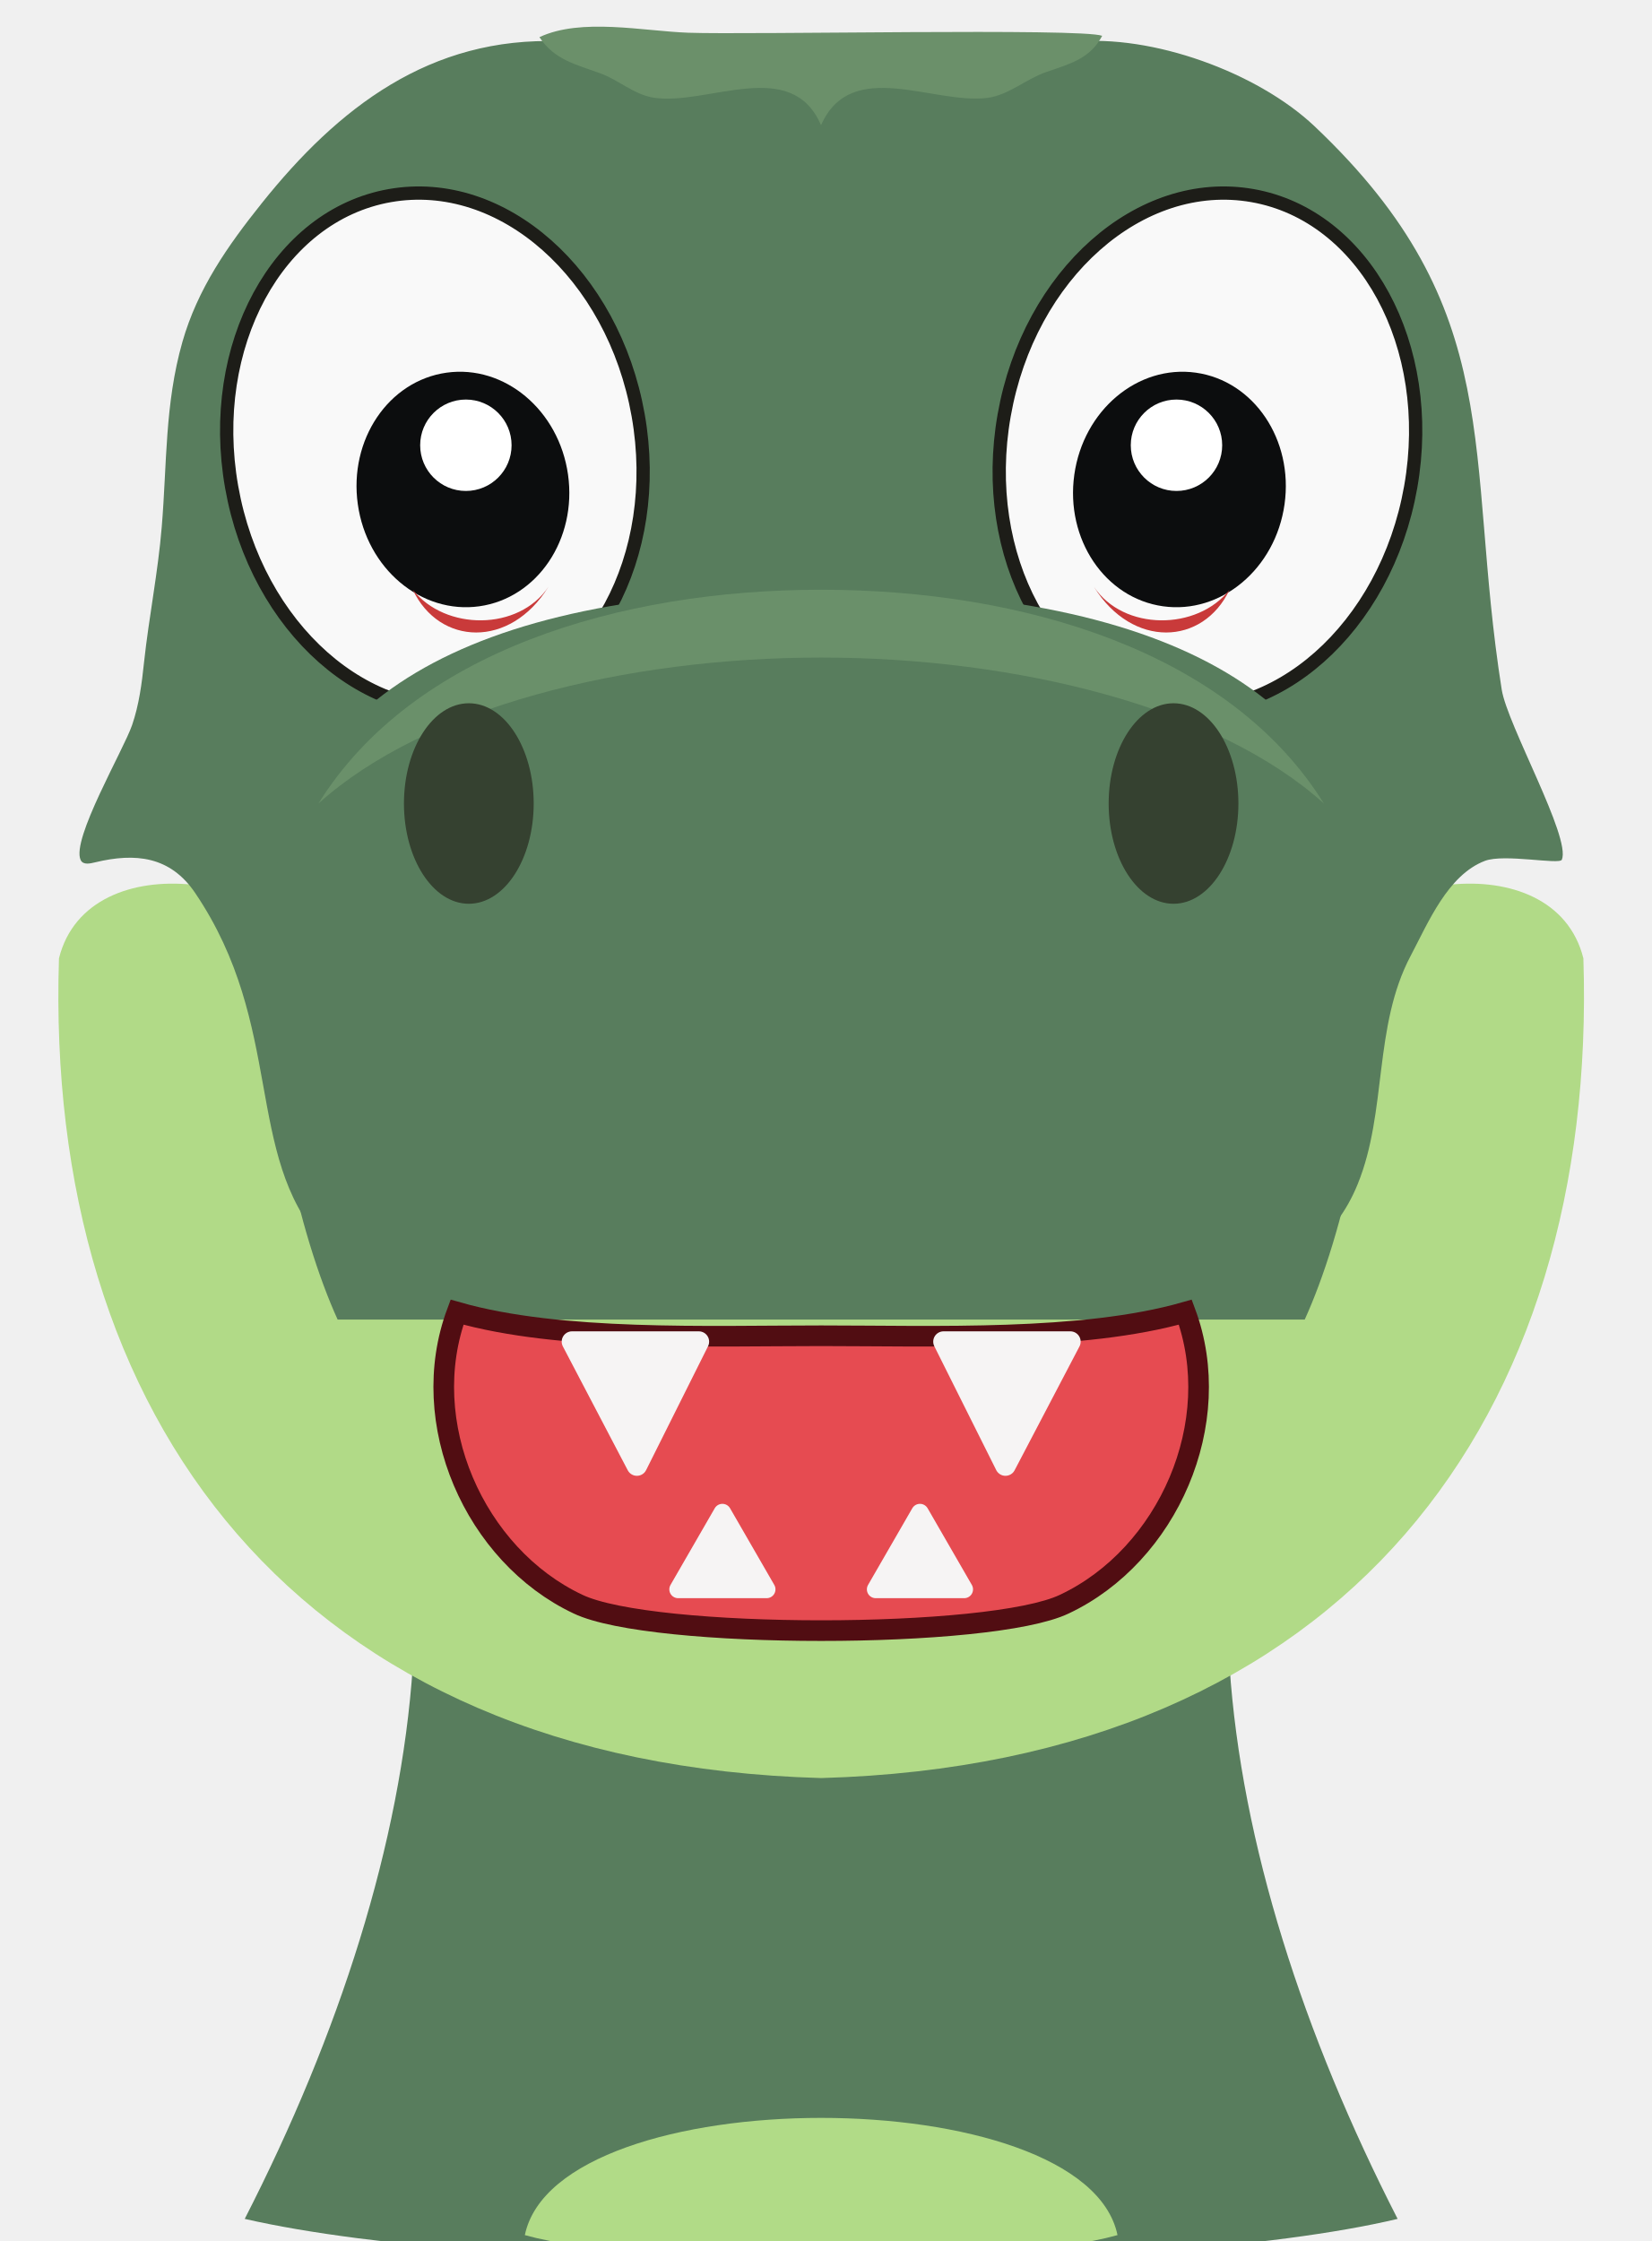
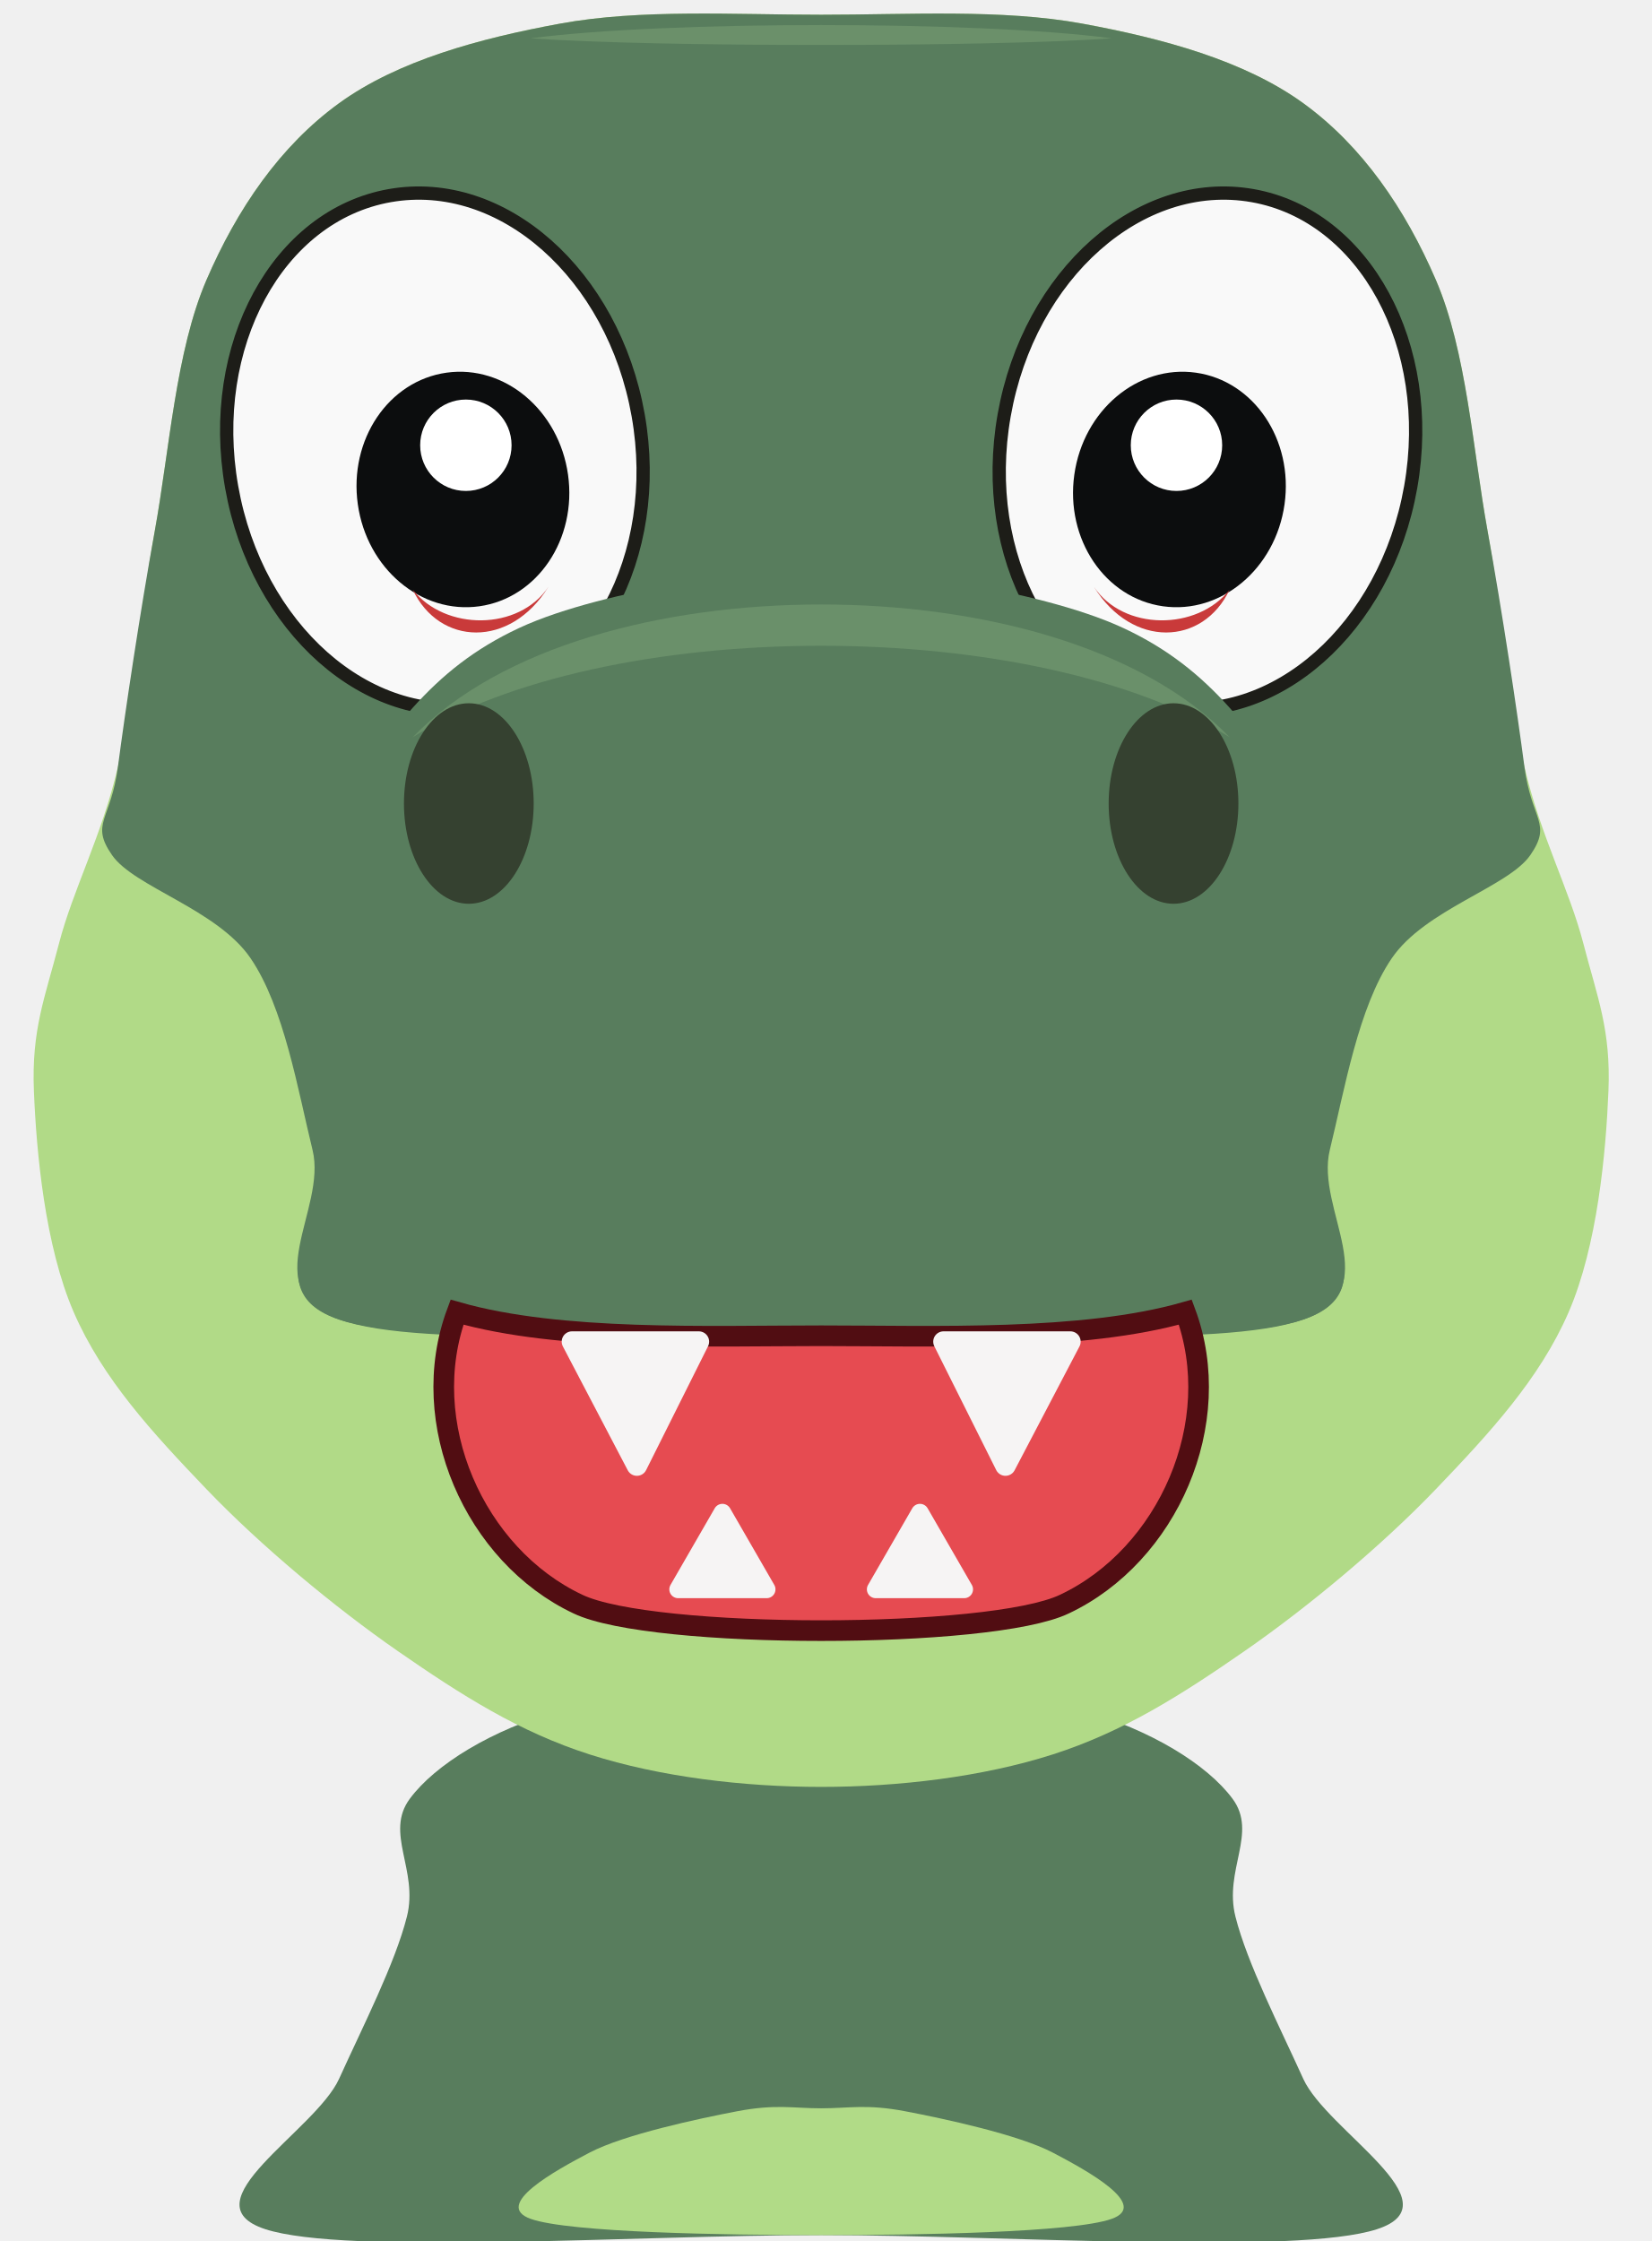
<svg xmlns="http://www.w3.org/2000/svg" viewBox="20 40 1120 1520">
  <defs />
  <g id="chest">
-     <path d="M300 1170 C292 1290 250 1420 186 1545 C360 1585 800 1585 968 1545 C904 1420 862 1290 854 1170 Z" fill="#587d5d" />
+     <path id="p-chest" d="M577.0 1180.0C518.0 1180.0 446.5 1186.7 400.0 1200.0C353.5 1213.3 315.3 1236.7 298.0 1260.0C280.7 1283.3 304.0 1308.3 296.0 1340.0C288.0 1371.7 266.0 1414.7 250.0 1450.0C234.0 1485.3 145.5 1534.3 200.0 1552.0C254.5 1569.7 451.3 1556.0 577.0 1556.0C702.7 1556.0 899.5 1569.7 954.0 1552.0C1008.5 1534.3 920.0 1485.3 904.0 1450.0C888.0 1414.7 866.0 1371.7 858.0 1340.0C850.0 1308.3 873.3 1283.3 856.0 1260.0C838.7 1236.7 800.5 1213.3 754.0 1200.0C707.5 1186.7 636.0 1180.0 577.0 1180.0Z" fill="#587d5d" />
  </g>
  <g id="belly">
-     <path d="M376 1556 C398 1450 756 1450 778 1556 C700 1578 454 1578 376 1556 Z" fill="#b1db87" />
+     <path id="p-belly" d="M577.0 1470.0C558.0 1470.0 546.2 1467.0 520.0 1472.0C493.8 1477.0 443.3 1487.8 420.0 1500.0C396.7 1512.2 353.8 1535.7 380.0 1545.0C406.2 1554.3 511.3 1556.0 577.0 1556.0C642.7 1556.0 747.8 1554.3 774.0 1545.0C800.2 1535.7 757.3 1512.2 734.0 1500.0C710.7 1487.8 660.2 1477.0 634.0 1472.0C607.8 1467.0 596.0 1470.0 577.0 1470.0Z" fill="#b1db87" />
  </g>
-   <g id="lower-face">
-     <path d="M60 690 C70 650 110 636 150 640 L1004 640 C1044 636 1084 650 1094 690 C1104 1000 934 1236 577 1246 C220 1236 50 1000 60 690 Z" fill="#b1da87" />
+   <g id="silhouette">
+     <path id="p-silhouette" d="M577.0 50.0C518.0 50.0 454.5 46.0 400.0 56.0C345.5 66.0 290.0 81.0 250.0 110.0C210.0 139.0 180.8 181.7 160.0 230.0C139.2 278.3 135.0 345.0 125.0 400.0C115.0 455.0 110.8 513.3 100.0 560.0C89.2 606.7 69.5 643.3 60.0 680.0C50.5 716.7 41.3 738.3 43.0 780.0C44.7 821.7 50.5 885.0 70.0 930.0C89.5 975.0 123.3 1011.7 160.0 1050.0C196.7 1088.3 246.7 1130.0 290.0 1160.0C333.3 1190.0 372.2 1214.7 420.0 1230.0C467.8 1245.3 524.7 1252.0 577.0 1252.0C629.3 1252.0 686.2 1245.3 734.0 1230.0C781.8 1214.7 820.7 1190.0 864.0 1160.0C907.3 1130.0 957.3 1088.3 994.0 1050.0C1030.7 1011.7 1064.5 975.0 1084.0 930.0C1103.5 885.0 1109.3 821.7 1111.0 780.0C1112.7 738.3 1103.5 716.7 1094.0 680.0C1084.5 643.3 1064.8 606.7 1054.0 560.0C1043.2 513.3 1039.0 455.0 1029.0 400.0C1019.0 345.0 1014.8 278.3 994.0 230.0C973.2 181.7 944.0 139.0 904.0 110.0C864.0 81.0 808.5 66.0 754.0 56.0C699.5 46.0 636.0 50.0 577.0 50.0Z" fill="#b1da87" />
  </g>
  <g id="head">
-     <path id="p-head" d="M399.9 68.0C311.6 64.6 249.2 113.2 197.5 177.9C174.4 206.8 154.0 235.9 143.7 272.0C131.7 314.2 133.3 354.6 129.7 397.5C127.2 428.0 121.0 458.7 117.7 489.2C116.2 503.7 114.3 518.1 109.6 531.8C103.8 548.7 68.2 609.4 74.7 623.3C76.4 627.0 81.5 625.6 84.5 624.9C111.8 618.3 135.5 620.7 152.4 645.7C213.3 735.8 185.4 823.2 238.8 882.3C270.1 916.8 328.5 915.6 371.5 921.1C465.2 933.1 666.5 934.7 760.3 923.9C828.4 916.1 910.8 917.3 940.9 843.2C961.0 793.9 951.4 736.3 976.9 688.2C988.7 665.9 1002.0 633.5 1027.2 623.9C1040.3 618.9 1077.9 626.7 1079.4 623.1C1085.7 608.0 1042.4 531.7 1038.6 507.7C1013.2 347.2 1043.8 250.6 911.5 125.5C872.8 89.0 801.4 63.1 748.1 68.4C722.3 71.0 699.7 86.0 673.6 86.0C640.6 86.1 608.0 78.3 574.8 78.3C541.1 78.4 506.0 88.8 472.6 85.7C447.5 83.4 425.5 68.9 399.9 68.0Z" fill="#587d5d" fill-rule="evenodd" />
+     <path id="p-head" d="M577.0 50.0C518.0 50.0 454.5 46.0 400.0 56.0C345.5 66.0 290.0 81.0 250.0 110.0C210.0 139.0 180.8 181.7 160.0 230.0C139.2 278.3 135.0 345.0 125.0 400.0C115.0 455.0 104.8 523.3 100.0 560.0C95.2 596.7 81.0 598.3 96.0 620.0C111.0 641.7 167.3 656.7 190.0 690.0C212.7 723.3 222.0 779.2 232.0 820.0C242.0 860.8 192.5 914.7 250.0 935.0C307.5 955.3 468.0 942.0 577.0 942.0C686.0 942.0 846.5 955.3 904.0 935.0C961.5 914.7 912.0 860.8 922.0 820.0C932.0 779.2 941.3 723.3 964.0 690.0C986.7 656.7 1043.0 641.7 1058.0 620.0C1073.0 598.3 1058.8 596.7 1054.0 560.0C1049.2 523.3 1039.0 455.0 1029.0 400.0C1019.0 345.0 1014.8 278.3 994.0 230.0C973.2 181.7 944.0 139.0 904.0 110.0C864.0 81.0 808.5 66.0 754.0 56.0C699.5 46.0 636.0 50.0 577.0 50.0Z" fill="#587d5d" />
  </g>
  <g id="head-top-shade">
-     <path id="p-head-top-shade" d="M385.9 65.2C396.0 80.6 410.6 83.7 427.1 89.7C439.5 94.2 450.3 104.3 463.6 106.3C500.3 111.7 556.8 78.1 576.9 124.9C597.4 78.6 652.8 111.0 689.7 106.4C704.1 104.6 716.2 93.4 729.8 88.8C745.5 83.4 759.4 79.9 767.6 64.3C753.8 58.9 528.0 63.7 486.8 62.2C456.3 61.1 414.2 51.9 385.9 65.2Z" fill="#6b906a" fill-rule="evenodd" />
+     <path d="M380 66 C470 54 684 54 774 66 C690 72 464 72 380 66 Z" fill="#6b906a" />
  </g>
  <g id="eye-white-l">
    <ellipse cx="315.0" cy="346.0" rx="140.0" ry="176.0" transform="rotate(-10.0 315.0 346.0)" fill="#f9f9f9" stroke="#1d1d18" stroke-width="9" />
  </g>
  <g id="eye-white-r">
    <use href="#eye-white-l" transform="translate(1154.0 0) scale(-1 1)" />
  </g>
  <g id="pupil-l">
    <ellipse cx="334.0" cy="372.0" rx="72.0" ry="80.0" transform="rotate(-8.0 334.0 372.0)" fill="#0c0d0e" />
  </g>
  <g id="pupil-r">
    <use href="#pupil-l" transform="translate(1154.0 0) scale(-1 1)" />
  </g>
  <g id="pupil-glow-l">
    <path d="M300 440 C318 478 366 480 392 438 C372 468 322 468 300 440 Z" fill="#c93a3a" />
  </g>
  <g id="pupil-glow-r">
    <use href="#pupil-glow-l" transform="translate(1154.0 0) scale(-1 1)" />
  </g>
  <g id="glint-l">
    <circle cx="336" cy="342" r="31" fill="#ffffff" />
  </g>
  <g id="glint-r">
    <use href="#glint-l" transform="translate(1154.0 0) scale(-1 1)" />
  </g>
  <g id="snout">
-     <path d="M205 650 C215 520 330 440 577 440 C824 440 939 520 949 650 C959 770 930 880 905 935 L249 935 C224 880 195 770 205 650 Z" fill="#587d5d" />
+     <path id="p-snout" d="M577.0 430.0C544.7 430.0 514.2 430.0 480.0 436.0C445.8 442.0 402.0 452.0 372.0 466.0C342.0 480.0 320.0 497.7 300.0 520.0C280.0 542.3 263.3 566.7 252.0 600.0C240.7 633.3 234.3 681.7 232.0 720.0C229.7 758.3 235.0 794.2 238.0 830.0C241.0 865.8 193.5 916.3 250.0 935.0C306.5 953.7 468.0 942.0 577.0 942.0C686.0 942.0 847.5 953.7 904.0 935.0C960.5 916.3 913.0 865.8 916.0 830.0C919.0 794.2 924.3 758.3 922.0 720.0C919.7 681.7 913.3 633.3 902.0 600.0C890.7 566.7 874.0 542.3 854.0 520.0C834.0 497.7 812.0 480.0 782.0 466.0C752.0 452.0 708.2 442.0 674.0 436.0C639.8 430.0 609.3 430.0 577.0 430.0Z" fill="#587d5d" />
  </g>
  <g id="snout-light">
-     <path d="M236 585 C300 482 440 440 577 440 C714 440 854 482 918 585 C846 520 710 486 577 486 C444 486 308 520 236 585 Z" fill="#6a906a" />
+     <path d="M300 540 C360 478 470 450 577 450 C684 450 794 478 854 540 C790 500 686 478 577 478 C468 478 364 500 300 540 Z" fill="#6a906a" />
  </g>
  <g id="mouth">
    <path d="M330 930 C400 950 500 946 577 946 C654 946 754 950 824 930 C852 1005 812 1095 742 1128 C692 1152 462 1152 412 1128 C342 1095 302 1005 330 930 Z" fill="#e64b51" />
  </g>
  <g id="mouth-outline">
    <path d="M330 930 C400 950 500 946 577 946 C654 946 754 950 824 930 C852 1005 812 1095 742 1128 C692 1152 462 1152 412 1128 C342 1095 302 1005 330 930 Z" stroke="#510d12" stroke-width="14" stroke-linecap="round" fill="none" />
  </g>
  <g id="fang-upper-l">
    <path d="M408 950 L494 950 L452 1034 Z" fill="#f6f4f4" stroke="#f6f4f4" stroke-width="14" stroke-linejoin="round" />
  </g>
  <g id="fang-upper-r">
    <use href="#fang-upper-l" transform="translate(1154.0 0) scale(-1 1)" />
  </g>
  <g id="fang-lower-l">
    <path d="M480 1118 L540 1118 L510 1066 Z" fill="#f6f4f4" stroke="#f6f4f4" stroke-width="12" stroke-linejoin="round" />
  </g>
  <g id="fang-lower-r">
    <use href="#fang-lower-l" transform="translate(1154.0 0) scale(-1 1)" />
  </g>
  <g id="nostril-l">
    <ellipse cx="338.0" cy="585.0" rx="44.0" ry="68.0" transform="rotate(0.0 338.0 585.0)" fill="#354130" />
  </g>
  <g id="nostril-r">
    <use href="#nostril-l" transform="translate(1154.0 0) scale(-1 1)" />
  </g>
</svg>
